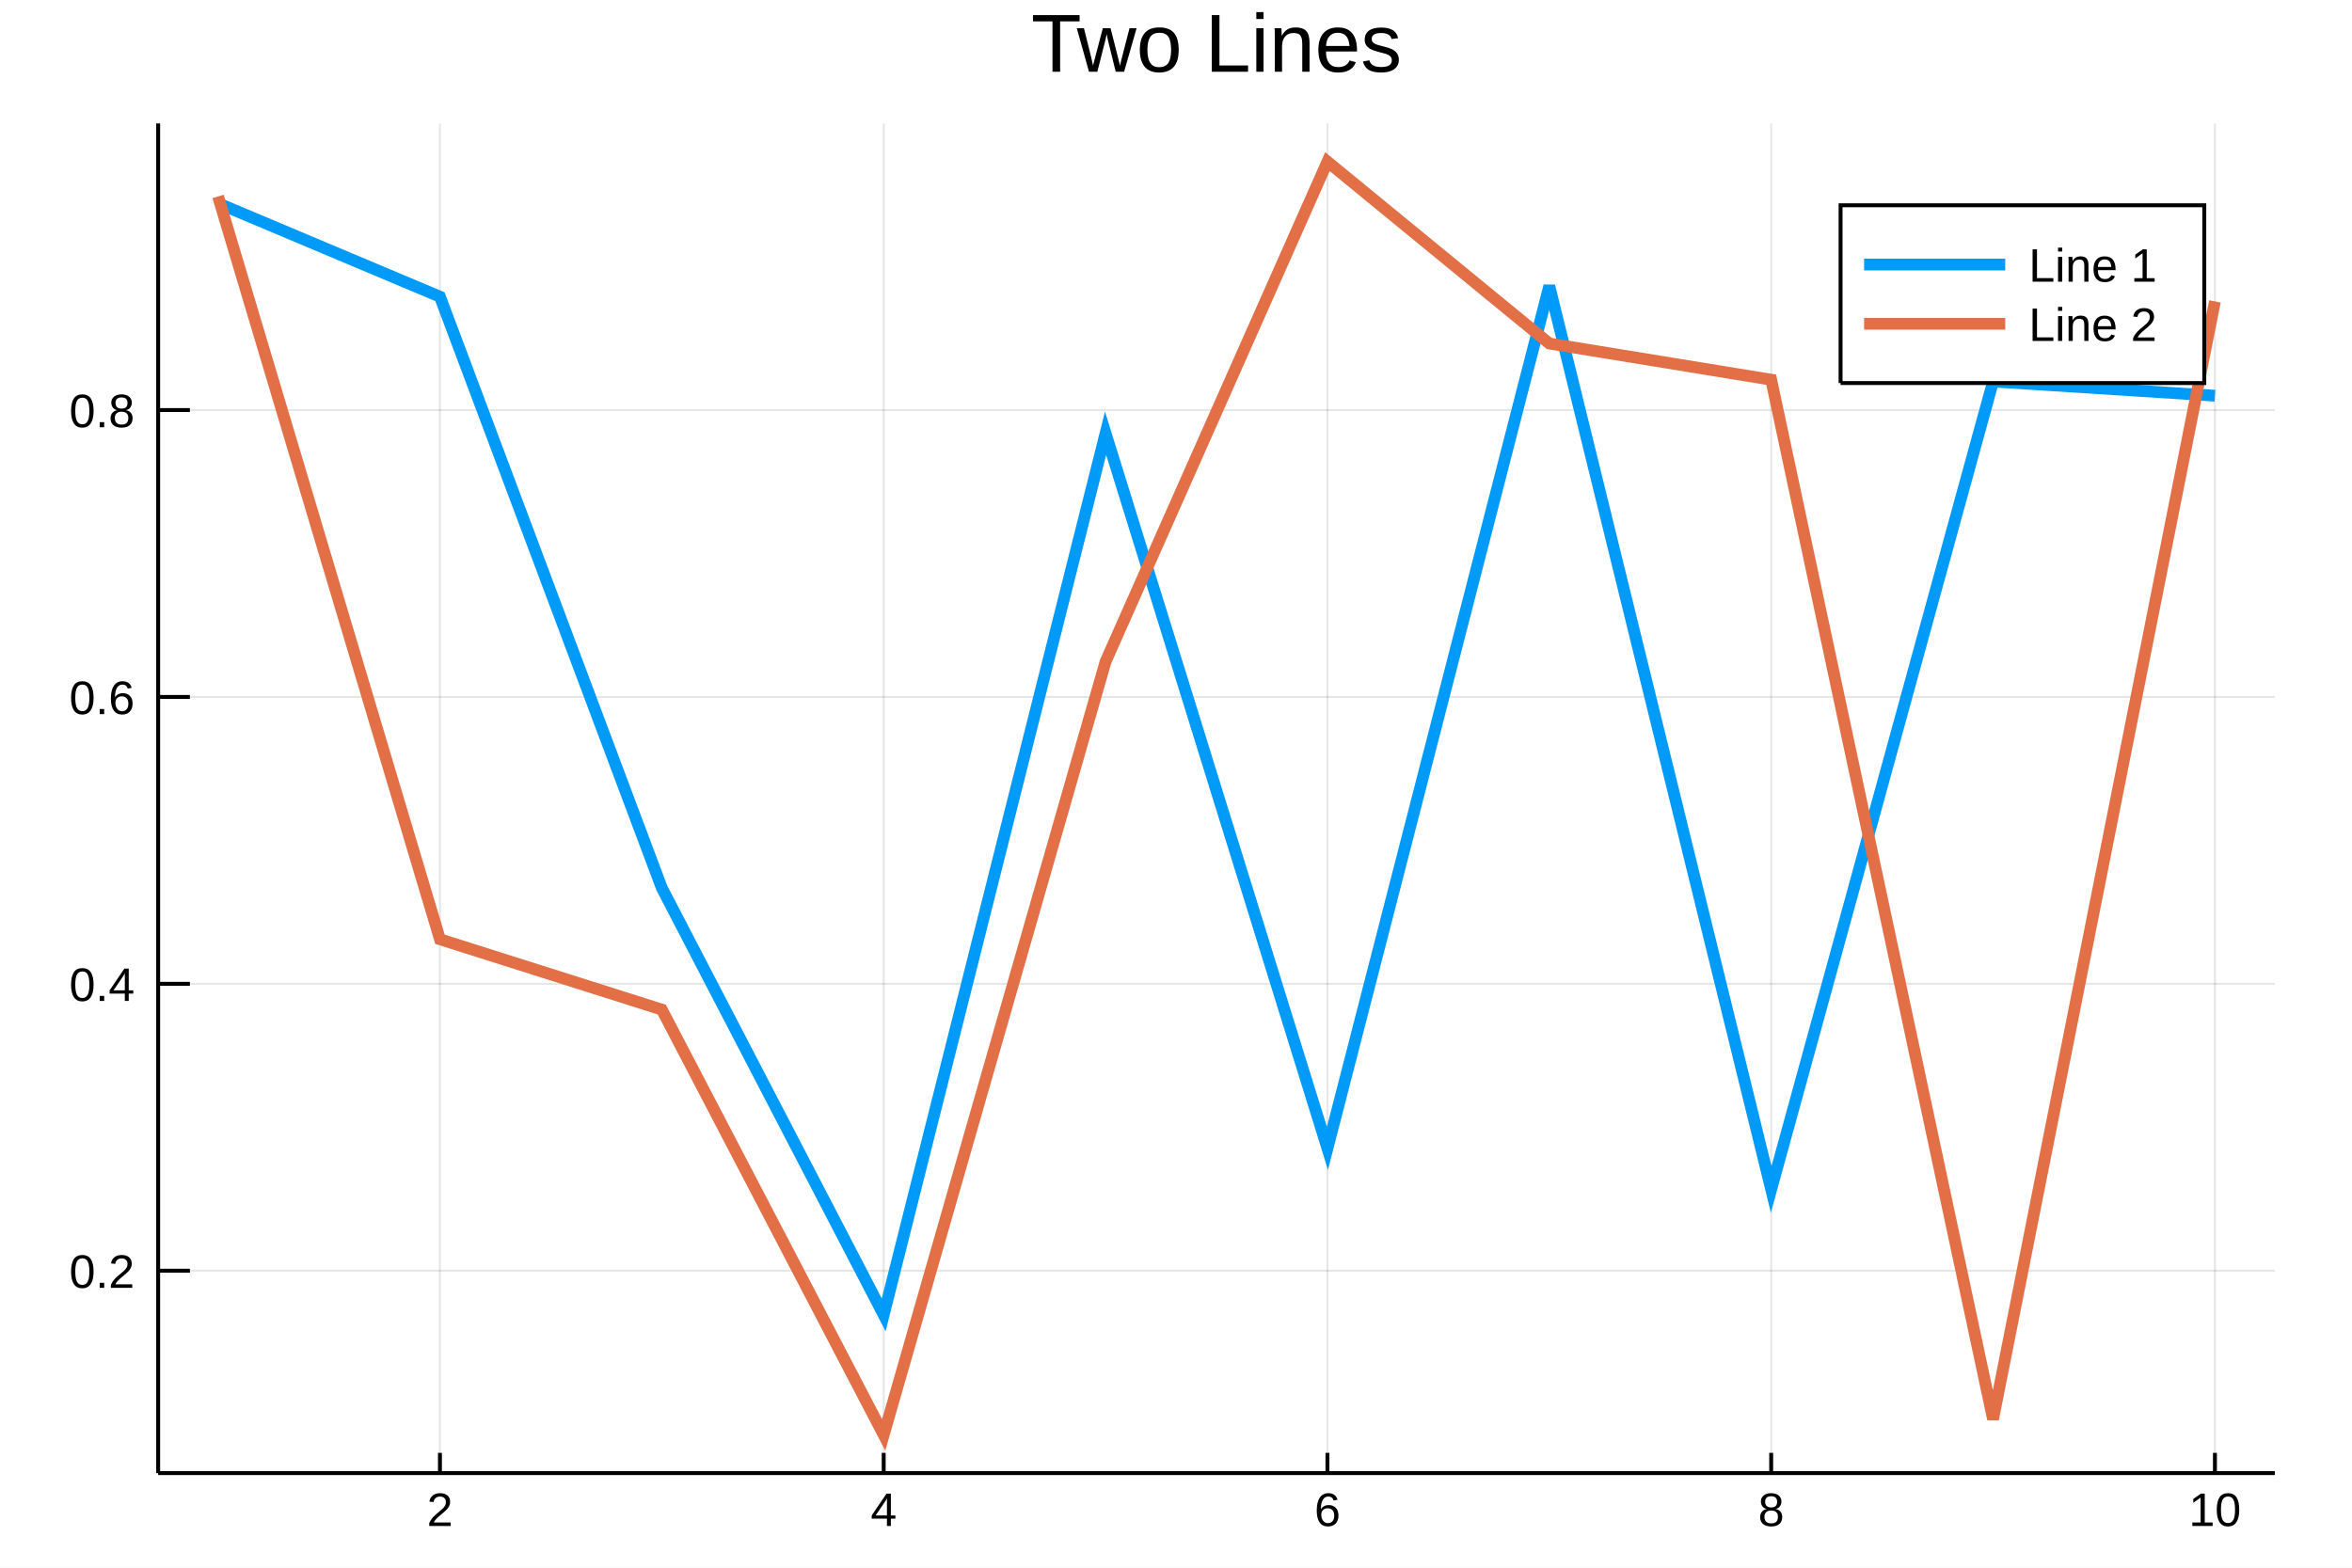
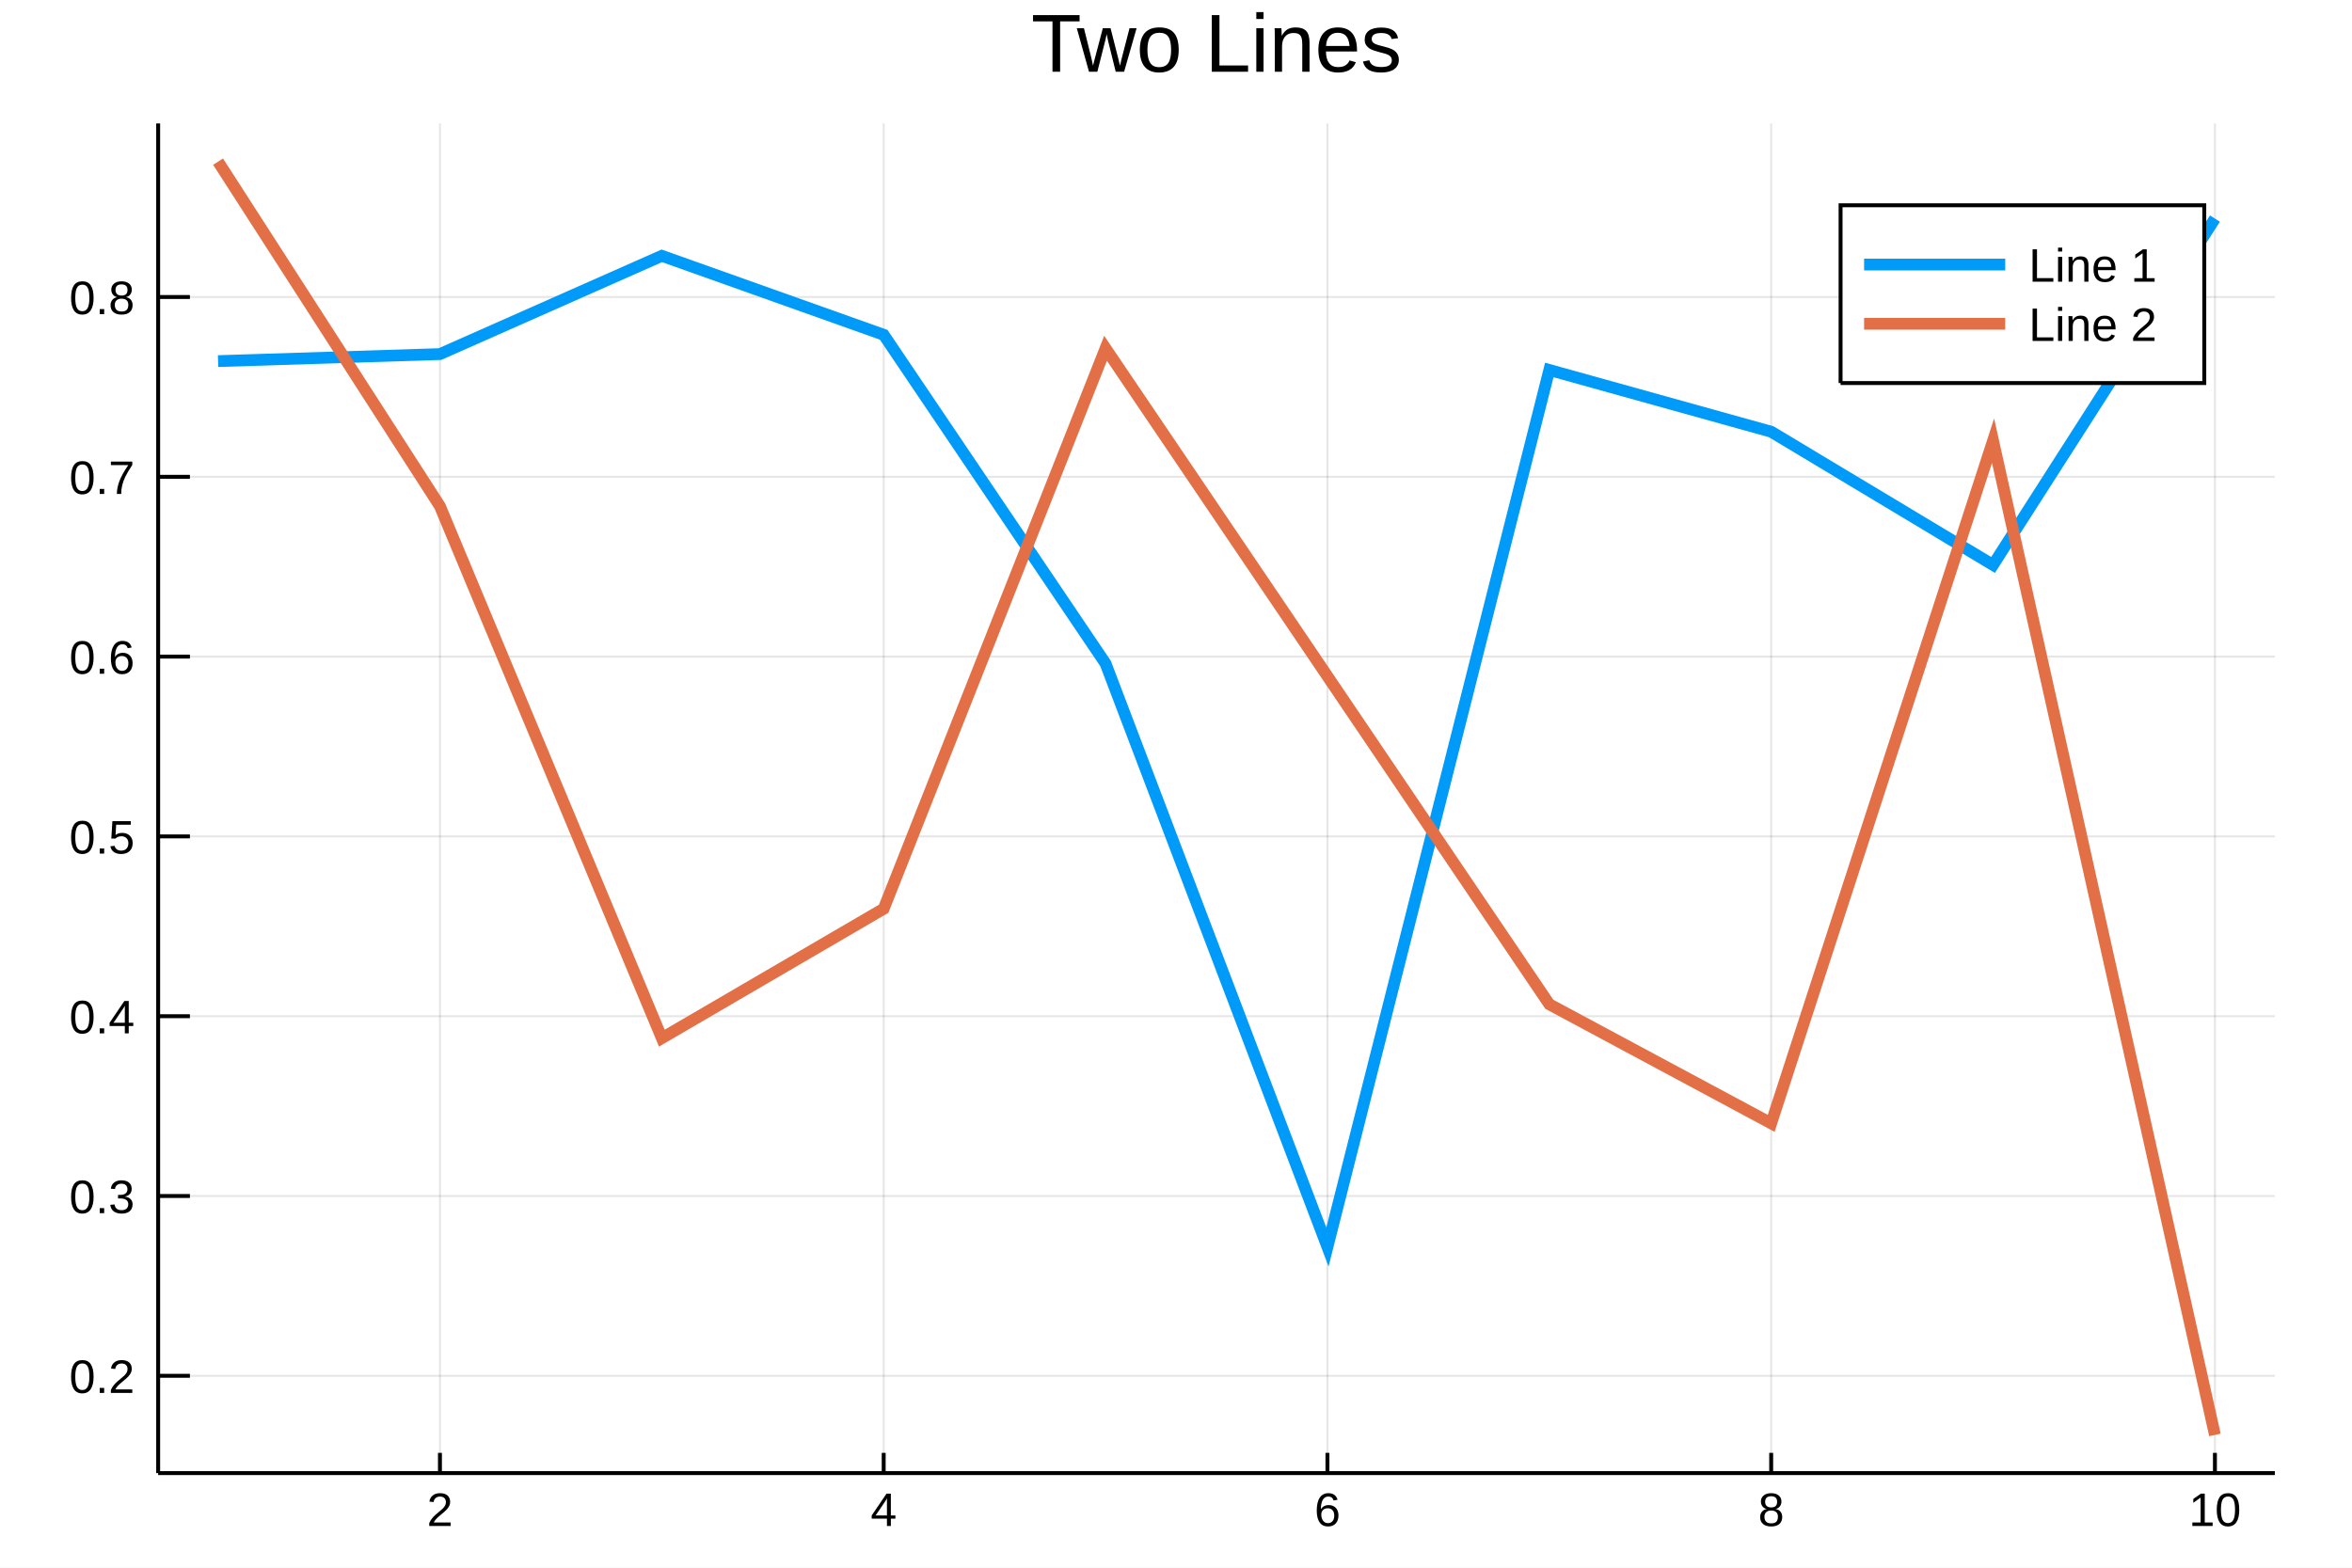
<svg xmlns="http://www.w3.org/2000/svg" width="600" height="400" viewBox="0 0 2400 1600">
  <defs>
-     <clipPath id="clip2600">
+     <clipPath id="clip6500">
      <rect x="0" y="0" width="2000" height="2000" />
    </clipPath>
  </defs>
  <defs>
-     <clipPath id="clip2601">
+     <clipPath id="clip6501">
      <rect x="0" y="0" width="2400" height="1600" />
    </clipPath>
  </defs>
-   <polygon clip-path="url(#clip2601)" points=" 0,1600 2400,1600 2400,0 0,0    " fill="#ffffff" fill-rule="evenodd" fill-opacity="1" />
+   <polygon clip-path="url(#clip6501)" points=" 0,1600 2400,1600 2400,0 0,0    " fill="#ffffff" fill-rule="evenodd" fill-opacity="1" />
  <defs>
-     <clipPath id="clip2602">
+     <clipPath id="clip6502">
      <rect x="480" y="0" width="1681" height="1600" />
    </clipPath>
  </defs>
-   <polygon clip-path="url(#clip2601)" points=" 161.394,1503.47 2321.26,1503.47 2321.26,125.984 161.394,125.984    " fill="#ffffff" fill-rule="evenodd" fill-opacity="1" />
+   <polygon clip-path="url(#clip6501)" points=" 161.394,1503.47 2321.26,1503.47 2321.26,125.984 161.394,125.984    " fill="#ffffff" fill-rule="evenodd" fill-opacity="1" />
  <defs>
-     <clipPath id="clip2603">
+     <clipPath id="clip6503">
      <rect x="161" y="125" width="2161" height="1378" />
    </clipPath>
  </defs>
-   <polyline clip-path="url(#clip2603)" style="stroke:#000000; stroke-width:2; stroke-opacity:0.1; fill:none" points="   448.923,1503.47 448.923,125.984    " />
-   <polyline clip-path="url(#clip2603)" style="stroke:#000000; stroke-width:2; stroke-opacity:0.1; fill:none" points="   901.725,1503.47 901.725,125.984    " />
-   <polyline clip-path="url(#clip2603)" style="stroke:#000000; stroke-width:2; stroke-opacity:0.1; fill:none" points="   1354.53,1503.47 1354.53,125.984    " />
-   <polyline clip-path="url(#clip2603)" style="stroke:#000000; stroke-width:2; stroke-opacity:0.1; fill:none" points="   1807.33,1503.47 1807.33,125.984    " />
-   <polyline clip-path="url(#clip2603)" style="stroke:#000000; stroke-width:2; stroke-opacity:0.1; fill:none" points="   2260.13,1503.47 2260.13,125.984    " />
-   <polyline clip-path="url(#clip2603)" style="stroke:#000000; stroke-width:2; stroke-opacity:0.1; fill:none" points="   161.394,1296.89 2321.26,1296.89    " />
-   <polyline clip-path="url(#clip2603)" style="stroke:#000000; stroke-width:2; stroke-opacity:0.1; fill:none" points="   161.394,1004.09 2321.26,1004.09    " />
-   <polyline clip-path="url(#clip2603)" style="stroke:#000000; stroke-width:2; stroke-opacity:0.1; fill:none" points="   161.394,711.3 2321.26,711.3    " />
-   <polyline clip-path="url(#clip2603)" style="stroke:#000000; stroke-width:2; stroke-opacity:0.1; fill:none" points="   161.394,418.507 2321.26,418.507    " />
-   <polyline clip-path="url(#clip2601)" style="stroke:#000000; stroke-width:4; stroke-opacity:1; fill:none" points="   161.394,1503.47 2321.26,1503.47    " />
-   <polyline clip-path="url(#clip2601)" style="stroke:#000000; stroke-width:4; stroke-opacity:1; fill:none" points="   161.394,1503.47 161.394,125.984    " />
-   <polyline clip-path="url(#clip2601)" style="stroke:#000000; stroke-width:4; stroke-opacity:1; fill:none" points="   448.923,1503.47 448.923,1482.81    " />
-   <polyline clip-path="url(#clip2601)" style="stroke:#000000; stroke-width:4; stroke-opacity:1; fill:none" points="   901.725,1503.47 901.725,1482.81    " />
-   <polyline clip-path="url(#clip2601)" style="stroke:#000000; stroke-width:4; stroke-opacity:1; fill:none" points="   1354.53,1503.47 1354.53,1482.81    " />
-   <polyline clip-path="url(#clip2601)" style="stroke:#000000; stroke-width:4; stroke-opacity:1; fill:none" points="   1807.33,1503.47 1807.33,1482.81    " />
-   <polyline clip-path="url(#clip2601)" style="stroke:#000000; stroke-width:4; stroke-opacity:1; fill:none" points="   2260.13,1503.47 2260.13,1482.81    " />
-   <polyline clip-path="url(#clip2601)" style="stroke:#000000; stroke-width:4; stroke-opacity:1; fill:none" points="   161.394,1296.89 193.792,1296.89    " />
-   <polyline clip-path="url(#clip2601)" style="stroke:#000000; stroke-width:4; stroke-opacity:1; fill:none" points="   161.394,1004.09 193.792,1004.09    " />
-   <polyline clip-path="url(#clip2601)" style="stroke:#000000; stroke-width:4; stroke-opacity:1; fill:none" points="   161.394,711.3 193.792,711.3    " />
-   <polyline clip-path="url(#clip2601)" style="stroke:#000000; stroke-width:4; stroke-opacity:1; fill:none" points="   161.394,418.507 193.792,418.507    " />
-   <g clip-path="url(#clip2601)">
+   <polyline clip-path="url(#clip6503)" style="stroke:#000000; stroke-width:2; stroke-opacity:0.1; fill:none" points="   448.923,1503.47 448.923,125.984    " />
+   <polyline clip-path="url(#clip6503)" style="stroke:#000000; stroke-width:2; stroke-opacity:0.1; fill:none" points="   901.725,1503.47 901.725,125.984    " />
+   <polyline clip-path="url(#clip6503)" style="stroke:#000000; stroke-width:2; stroke-opacity:0.1; fill:none" points="   1354.53,1503.47 1354.53,125.984    " />
+   <polyline clip-path="url(#clip6503)" style="stroke:#000000; stroke-width:2; stroke-opacity:0.1; fill:none" points="   1807.33,1503.47 1807.33,125.984    " />
+   <polyline clip-path="url(#clip6503)" style="stroke:#000000; stroke-width:2; stroke-opacity:0.1; fill:none" points="   2260.13,1503.47 2260.13,125.984    " />
+   <polyline clip-path="url(#clip6503)" style="stroke:#000000; stroke-width:2; stroke-opacity:0.1; fill:none" points="   161.394,1404.15 2321.26,1404.15    " />
+   <polyline clip-path="url(#clip6503)" style="stroke:#000000; stroke-width:2; stroke-opacity:0.1; fill:none" points="   161.394,1220.65 2321.26,1220.65    " />
+   <polyline clip-path="url(#clip6503)" style="stroke:#000000; stroke-width:2; stroke-opacity:0.1; fill:none" points="   161.394,1037.15 2321.26,1037.15    " />
+   <polyline clip-path="url(#clip6503)" style="stroke:#000000; stroke-width:2; stroke-opacity:0.1; fill:none" points="   161.394,853.641 2321.26,853.641    " />
+   <polyline clip-path="url(#clip6503)" style="stroke:#000000; stroke-width:2; stroke-opacity:0.1; fill:none" points="   161.394,670.137 2321.26,670.137    " />
+   <polyline clip-path="url(#clip6503)" style="stroke:#000000; stroke-width:2; stroke-opacity:0.1; fill:none" points="   161.394,486.632 2321.26,486.632    " />
+   <polyline clip-path="url(#clip6503)" style="stroke:#000000; stroke-width:2; stroke-opacity:0.1; fill:none" points="   161.394,303.128 2321.26,303.128    " />
+   <polyline clip-path="url(#clip6501)" style="stroke:#000000; stroke-width:4; stroke-opacity:1; fill:none" points="   161.394,1503.47 2321.26,1503.47    " />
+   <polyline clip-path="url(#clip6501)" style="stroke:#000000; stroke-width:4; stroke-opacity:1; fill:none" points="   161.394,1503.47 161.394,125.984    " />
+   <polyline clip-path="url(#clip6501)" style="stroke:#000000; stroke-width:4; stroke-opacity:1; fill:none" points="   448.923,1503.47 448.923,1482.81    " />
+   <polyline clip-path="url(#clip6501)" style="stroke:#000000; stroke-width:4; stroke-opacity:1; fill:none" points="   901.725,1503.47 901.725,1482.81    " />
+   <polyline clip-path="url(#clip6501)" style="stroke:#000000; stroke-width:4; stroke-opacity:1; fill:none" points="   1354.53,1503.47 1354.53,1482.81    " />
+   <polyline clip-path="url(#clip6501)" style="stroke:#000000; stroke-width:4; stroke-opacity:1; fill:none" points="   1807.33,1503.47 1807.33,1482.81    " />
+   <polyline clip-path="url(#clip6501)" style="stroke:#000000; stroke-width:4; stroke-opacity:1; fill:none" points="   2260.13,1503.47 2260.13,1482.81    " />
+   <polyline clip-path="url(#clip6501)" style="stroke:#000000; stroke-width:4; stroke-opacity:1; fill:none" points="   161.394,1404.15 193.792,1404.15    " />
+   <polyline clip-path="url(#clip6501)" style="stroke:#000000; stroke-width:4; stroke-opacity:1; fill:none" points="   161.394,1220.65 193.792,1220.65    " />
+   <polyline clip-path="url(#clip6501)" style="stroke:#000000; stroke-width:4; stroke-opacity:1; fill:none" points="   161.394,1037.15 193.792,1037.15    " />
+   <polyline clip-path="url(#clip6501)" style="stroke:#000000; stroke-width:4; stroke-opacity:1; fill:none" points="   161.394,853.641 193.792,853.641    " />
+   <polyline clip-path="url(#clip6501)" style="stroke:#000000; stroke-width:4; stroke-opacity:1; fill:none" points="   161.394,670.137 193.792,670.137    " />
+   <polyline clip-path="url(#clip6501)" style="stroke:#000000; stroke-width:4; stroke-opacity:1; fill:none" points="   161.394,486.632 193.792,486.632    " />
+   <polyline clip-path="url(#clip6501)" style="stroke:#000000; stroke-width:4; stroke-opacity:1; fill:none" points="   161.394,303.128 193.792,303.128    " />
+   <g clip-path="url(#clip6501)">
    <text style="fill:#000000; fill-opacity:1; font-family:Arial,Helvetica Neue,Helvetica,sans-serif; font-size:48px; text-anchor:middle;" transform="rotate(0, 448.923, 1557.47)" x="448.923" y="1557.47">2</text>
  </g>
-   <g clip-path="url(#clip2601)">
+   <g clip-path="url(#clip6501)">
    <text style="fill:#000000; fill-opacity:1; font-family:Arial,Helvetica Neue,Helvetica,sans-serif; font-size:48px; text-anchor:middle;" transform="rotate(0, 901.725, 1557.47)" x="901.725" y="1557.47">4</text>
  </g>
-   <g clip-path="url(#clip2601)">
+   <g clip-path="url(#clip6501)">
    <text style="fill:#000000; fill-opacity:1; font-family:Arial,Helvetica Neue,Helvetica,sans-serif; font-size:48px; text-anchor:middle;" transform="rotate(0, 1354.53, 1557.47)" x="1354.53" y="1557.47">6</text>
  </g>
-   <g clip-path="url(#clip2601)">
+   <g clip-path="url(#clip6501)">
    <text style="fill:#000000; fill-opacity:1; font-family:Arial,Helvetica Neue,Helvetica,sans-serif; font-size:48px; text-anchor:middle;" transform="rotate(0, 1807.33, 1557.47)" x="1807.33" y="1557.47">8</text>
  </g>
-   <g clip-path="url(#clip2601)">
+   <g clip-path="url(#clip6501)">
    <text style="fill:#000000; fill-opacity:1; font-family:Arial,Helvetica Neue,Helvetica,sans-serif; font-size:48px; text-anchor:middle;" transform="rotate(0, 2260.13, 1557.47)" x="2260.13" y="1557.47">10</text>
  </g>
-   <g clip-path="url(#clip2601)">
-     <text style="fill:#000000; fill-opacity:1; font-family:Arial,Helvetica Neue,Helvetica,sans-serif; font-size:48px; text-anchor:end;" transform="rotate(0, 137.394, 1314.39)" x="137.394" y="1314.39">0.2</text>
+   <g clip-path="url(#clip6501)">
+     <text style="fill:#000000; fill-opacity:1; font-family:Arial,Helvetica Neue,Helvetica,sans-serif; font-size:48px; text-anchor:end;" transform="rotate(0, 137.394, 1421.65)" x="137.394" y="1421.65">0.2</text>
  </g>
-   <g clip-path="url(#clip2601)">
-     <text style="fill:#000000; fill-opacity:1; font-family:Arial,Helvetica Neue,Helvetica,sans-serif; font-size:48px; text-anchor:end;" transform="rotate(0, 137.394, 1021.59)" x="137.394" y="1021.59">0.4</text>
+   <g clip-path="url(#clip6501)">
+     <text style="fill:#000000; fill-opacity:1; font-family:Arial,Helvetica Neue,Helvetica,sans-serif; font-size:48px; text-anchor:end;" transform="rotate(0, 137.394, 1238.15)" x="137.394" y="1238.15">0.3</text>
  </g>
-   <g clip-path="url(#clip2601)">
-     <text style="fill:#000000; fill-opacity:1; font-family:Arial,Helvetica Neue,Helvetica,sans-serif; font-size:48px; text-anchor:end;" transform="rotate(0, 137.394, 728.8)" x="137.394" y="728.8">0.6</text>
+   <g clip-path="url(#clip6501)">
+     <text style="fill:#000000; fill-opacity:1; font-family:Arial,Helvetica Neue,Helvetica,sans-serif; font-size:48px; text-anchor:end;" transform="rotate(0, 137.394, 1054.65)" x="137.394" y="1054.65">0.4</text>
  </g>
-   <g clip-path="url(#clip2601)">
-     <text style="fill:#000000; fill-opacity:1; font-family:Arial,Helvetica Neue,Helvetica,sans-serif; font-size:48px; text-anchor:end;" transform="rotate(0, 137.394, 436.007)" x="137.394" y="436.007">0.8</text>
+   <g clip-path="url(#clip6501)">
+     <text style="fill:#000000; fill-opacity:1; font-family:Arial,Helvetica Neue,Helvetica,sans-serif; font-size:48px; text-anchor:end;" transform="rotate(0, 137.394, 871.141)" x="137.394" y="871.141">0.5</text>
  </g>
-   <g clip-path="url(#clip2601)">
+   <g clip-path="url(#clip6501)">
+     <text style="fill:#000000; fill-opacity:1; font-family:Arial,Helvetica Neue,Helvetica,sans-serif; font-size:48px; text-anchor:end;" transform="rotate(0, 137.394, 687.637)" x="137.394" y="687.637">0.6</text>
+   </g>
+   <g clip-path="url(#clip6501)">
+     <text style="fill:#000000; fill-opacity:1; font-family:Arial,Helvetica Neue,Helvetica,sans-serif; font-size:48px; text-anchor:end;" transform="rotate(0, 137.394, 504.132)" x="137.394" y="504.132">0.7</text>
+   </g>
+   <g clip-path="url(#clip6501)">
+     <text style="fill:#000000; fill-opacity:1; font-family:Arial,Helvetica Neue,Helvetica,sans-serif; font-size:48px; text-anchor:end;" transform="rotate(0, 137.394, 320.628)" x="137.394" y="320.628">0.8</text>
+   </g>
+   <g clip-path="url(#clip6501)">
    <text style="fill:#000000; fill-opacity:1; font-family:Arial,Helvetica Neue,Helvetica,sans-serif; font-size:84px; text-anchor:middle;" transform="rotate(0, 1241.33, 73.2)" x="1241.33" y="73.2">Two Lines</text>
  </g>
-   <polyline clip-path="url(#clip2603)" style="stroke:#009af9; stroke-width:12; stroke-opacity:1; fill:none" points="   222.522,207.466 448.923,302.817 675.324,906.223 901.725,1341.97 1128.13,442.217 1354.53,1172.06 1580.93,291.811 1807.33,1213.91 2033.73,389.385 2260.13,403.857       " />
-   <polyline clip-path="url(#clip2603)" style="stroke:#e26f46; stroke-width:12; stroke-opacity:1; fill:none" points="   222.522,200.489 448.923,958.63 675.324,1030.41 901.725,1464.49 1128.13,675.288 1354.53,164.97 1580.93,350.588 1807.33,387.541 2033.73,1448.5 2260.13,307.617       " />
-   <polygon clip-path="url(#clip2601)" points=" 1878.14,390.944 2249.26,390.944 2249.26,209.504 1878.14,209.504    " fill="#ffffff" fill-rule="evenodd" fill-opacity="1" />
-   <polyline clip-path="url(#clip2601)" style="stroke:#000000; stroke-width:4; stroke-opacity:1; fill:none" points="   1878.14,390.944 2249.26,390.944 2249.26,209.504 1878.14,209.504 1878.14,390.944    " />
-   <polyline clip-path="url(#clip2601)" style="stroke:#009af9; stroke-width:12; stroke-opacity:1; fill:none" points="   1902.14,269.984 2046.14,269.984    " />
-   <g clip-path="url(#clip2601)">
+   <polyline clip-path="url(#clip6503)" style="stroke:#009af9; stroke-width:12; stroke-opacity:1; fill:none" points="   222.522,368.563 448.923,361.381 675.324,261.092 901.725,341.685 1128.13,677.232 1354.53,1272.69 1580.93,377.595 1807.33,440.62 2033.73,576.604 2260.13,223.087       " />
+   <polyline clip-path="url(#clip6503)" style="stroke:#e26f46; stroke-width:12; stroke-opacity:1; fill:none" points="   222.522,164.97 448.923,516.644 675.324,1059.56 901.725,927.472 1128.13,355.491 1354.53,690.169 1580.93,1024.98 1807.33,1146.49 2033.73,449.775 2260.13,1464.49       " />
+   <polygon clip-path="url(#clip6501)" points=" 1878.14,390.944 2249.26,390.944 2249.26,209.504 1878.14,209.504    " fill="#ffffff" fill-rule="evenodd" fill-opacity="1" />
+   <polyline clip-path="url(#clip6501)" style="stroke:#000000; stroke-width:4; stroke-opacity:1; fill:none" points="   1878.14,390.944 2249.26,390.944 2249.26,209.504 1878.14,209.504 1878.14,390.944    " />
+   <polyline clip-path="url(#clip6501)" style="stroke:#009af9; stroke-width:12; stroke-opacity:1; fill:none" points="   1902.14,269.984 2046.14,269.984    " />
+   <g clip-path="url(#clip6501)">
    <text style="fill:#000000; fill-opacity:1; font-family:Arial,Helvetica Neue,Helvetica,sans-serif; font-size:48px; text-anchor:start;" transform="rotate(0, 2070.14, 287.484)" x="2070.14" y="287.484">Line 1</text>
  </g>
-   <polyline clip-path="url(#clip2601)" style="stroke:#e26f46; stroke-width:12; stroke-opacity:1; fill:none" points="   1902.14,330.464 2046.14,330.464    " />
-   <g clip-path="url(#clip2601)">
+   <polyline clip-path="url(#clip6501)" style="stroke:#e26f46; stroke-width:12; stroke-opacity:1; fill:none" points="   1902.14,330.464 2046.14,330.464    " />
+   <g clip-path="url(#clip6501)">
    <text style="fill:#000000; fill-opacity:1; font-family:Arial,Helvetica Neue,Helvetica,sans-serif; font-size:48px; text-anchor:start;" transform="rotate(0, 2070.14, 347.964)" x="2070.14" y="347.964">Line 2</text>
  </g>
</svg>
